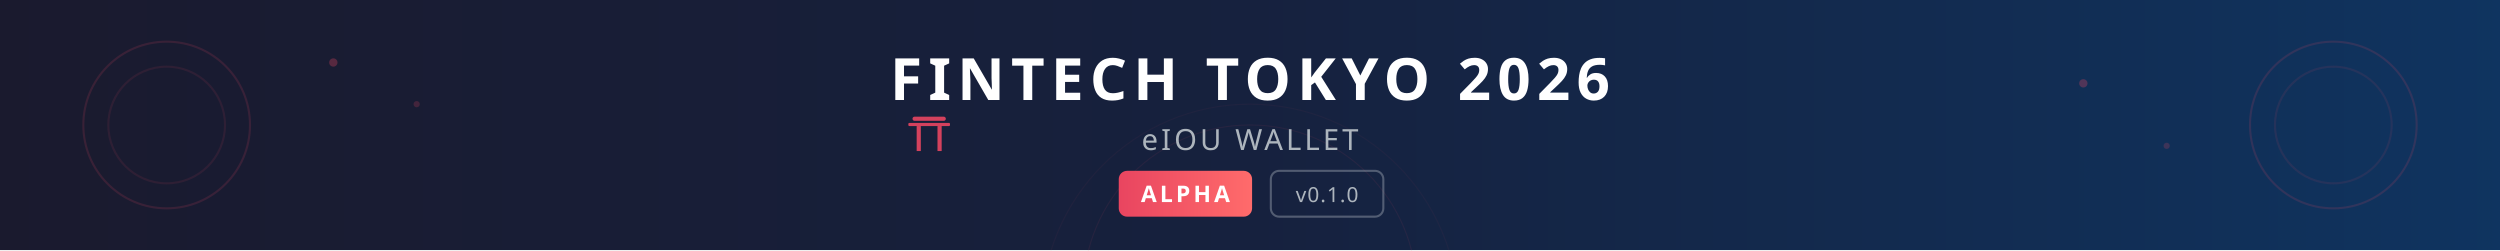
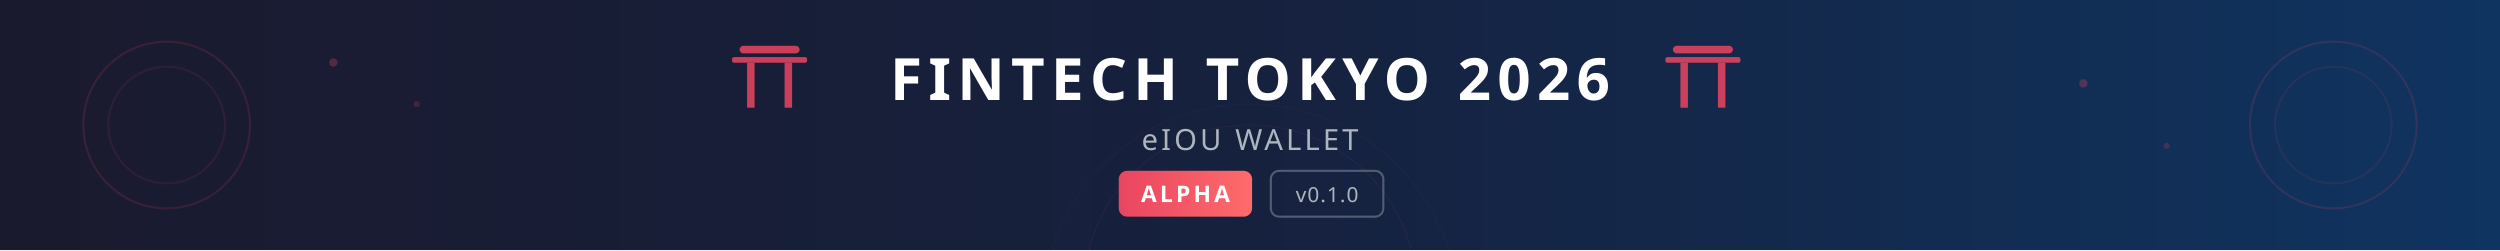
<svg xmlns="http://www.w3.org/2000/svg" viewBox="0 0 1200 120" width="1200" height="120">
  <defs>
    <linearGradient id="bg" x1="0%" y1="0%" x2="100%" y2="0%">
      <stop offset="0%" style="stop-color:#1a1a2e" />
      <stop offset="50%" style="stop-color:#16213e" />
      <stop offset="100%" style="stop-color:#0f3460" />
    </linearGradient>
    <linearGradient id="accent" x1="0%" y1="0%" x2="100%" y2="0%">
      <stop offset="0%" style="stop-color:#e94560" />
      <stop offset="100%" style="stop-color:#ff6b6b" />
    </linearGradient>
  </defs>
  <rect width="1200" height="120" fill="url(#bg)" />
  <line x1="0" y1="118" x2="1200" y2="118" stroke="url(#accent)" stroke-width="2" />
  <line x1="0" y1="0" x2="1200" y2="0" stroke="url(#accent)" stroke-width="1" opacity="0.3" />
  <circle cx="80" cy="60" r="40" fill="none" stroke="#e94560" stroke-width="1" opacity="0.15" />
  <circle cx="80" cy="60" r="28" fill="none" stroke="#e94560" stroke-width="1" opacity="0.1" />
  <circle cx="1120" cy="60" r="40" fill="none" stroke="#e94560" stroke-width="1" opacity="0.15" />
  <circle cx="1120" cy="60" r="28" fill="none" stroke="#e94560" stroke-width="1" opacity="0.1" />
  <circle cx="160" cy="30" r="2" fill="#e94560" opacity="0.3" />
  <circle cx="200" cy="50" r="1.5" fill="#e94560" opacity="0.2" />
  <circle cx="1000" cy="40" r="2" fill="#e94560" opacity="0.3" />
  <circle cx="1040" cy="70" r="1.5" fill="#e94560" opacity="0.2" />
  <circle cx="600" cy="140" r="80" fill="none" stroke="#e94560" stroke-width="0.5" opacity="0.08" />
  <circle cx="600" cy="150" r="100" fill="none" stroke="#e94560" stroke-width="0.5" opacity="0.05" />
+   <g transform="translate(355, 22) scale(1.8)" opacity="0.85">
+     <rect x="0" y="0" width="16" height="2" rx="1" fill="#e94560" />
+     <rect x="-2" y="3" width="20" height="1.5" rx="0.5" fill="#e94560" />
+     <rect x="2" y="4.5" width="2" height="12" fill="#e94560" />
+     <rect x="12" y="4.5" width="2" height="12" fill="#e94560" />
+   </g>
  <text x="600" y="48" text-anchor="middle" font-family="'Segoe UI', Tahoma, Geneva, Verdana, sans-serif" font-size="28" font-weight="700" fill="white" letter-spacing="3">FINTECH TOKYO 2026</text>
-   <g transform="translate(438, 56)" opacity="0.9">
+   <g transform="translate(803, 22) scale(1.8)" opacity="0.85">
    <rect x="0" y="0" width="16" height="2" rx="1" fill="#e94560" />
    <rect x="-2" y="3" width="20" height="1.5" rx="0.5" fill="#e94560" />
    <rect x="2" y="4.5" width="2" height="12" fill="#e94560" />
    <rect x="12" y="4.5" width="2" height="12" fill="#e94560" />
  </g>
  <text x="600" y="72" text-anchor="middle" font-family="'Segoe UI', Tahoma, Geneva, Verdana, sans-serif" font-size="14" fill="#adb5bd" letter-spacing="1.5">eIOU WALLET</text>
  <rect x="537" y="82" width="64" height="22" rx="4" fill="url(#accent)" />
  <text x="569" y="97" text-anchor="middle" font-family="'Segoe UI', Tahoma, Geneva, Verdana, sans-serif" font-size="11" font-weight="700" fill="white" letter-spacing="1.5">ALPHA</text>
  <rect x="610" y="82" width="54" height="22" rx="4" fill="none" stroke="#adb5bd" stroke-width="1" opacity="0.4" />
  <text x="637" y="97" text-anchor="middle" font-family="'Segoe UI', Tahoma, Geneva, Verdana, sans-serif" font-size="10" fill="#adb5bd" letter-spacing="0.5">v0.1.0</text>
</svg>
